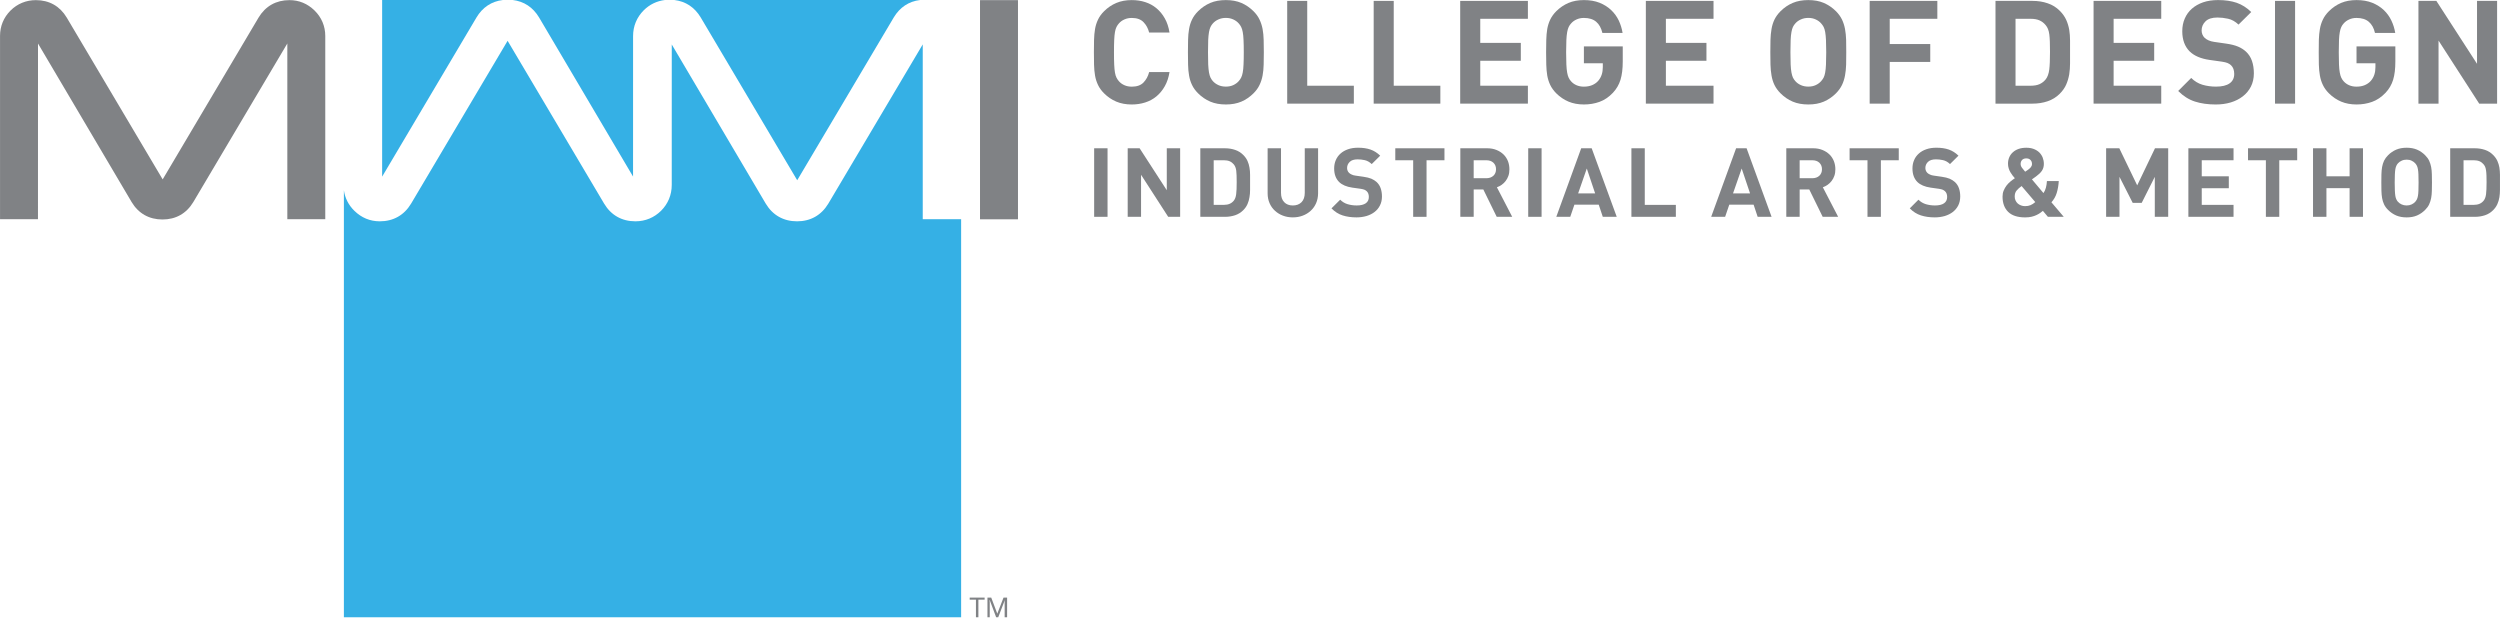
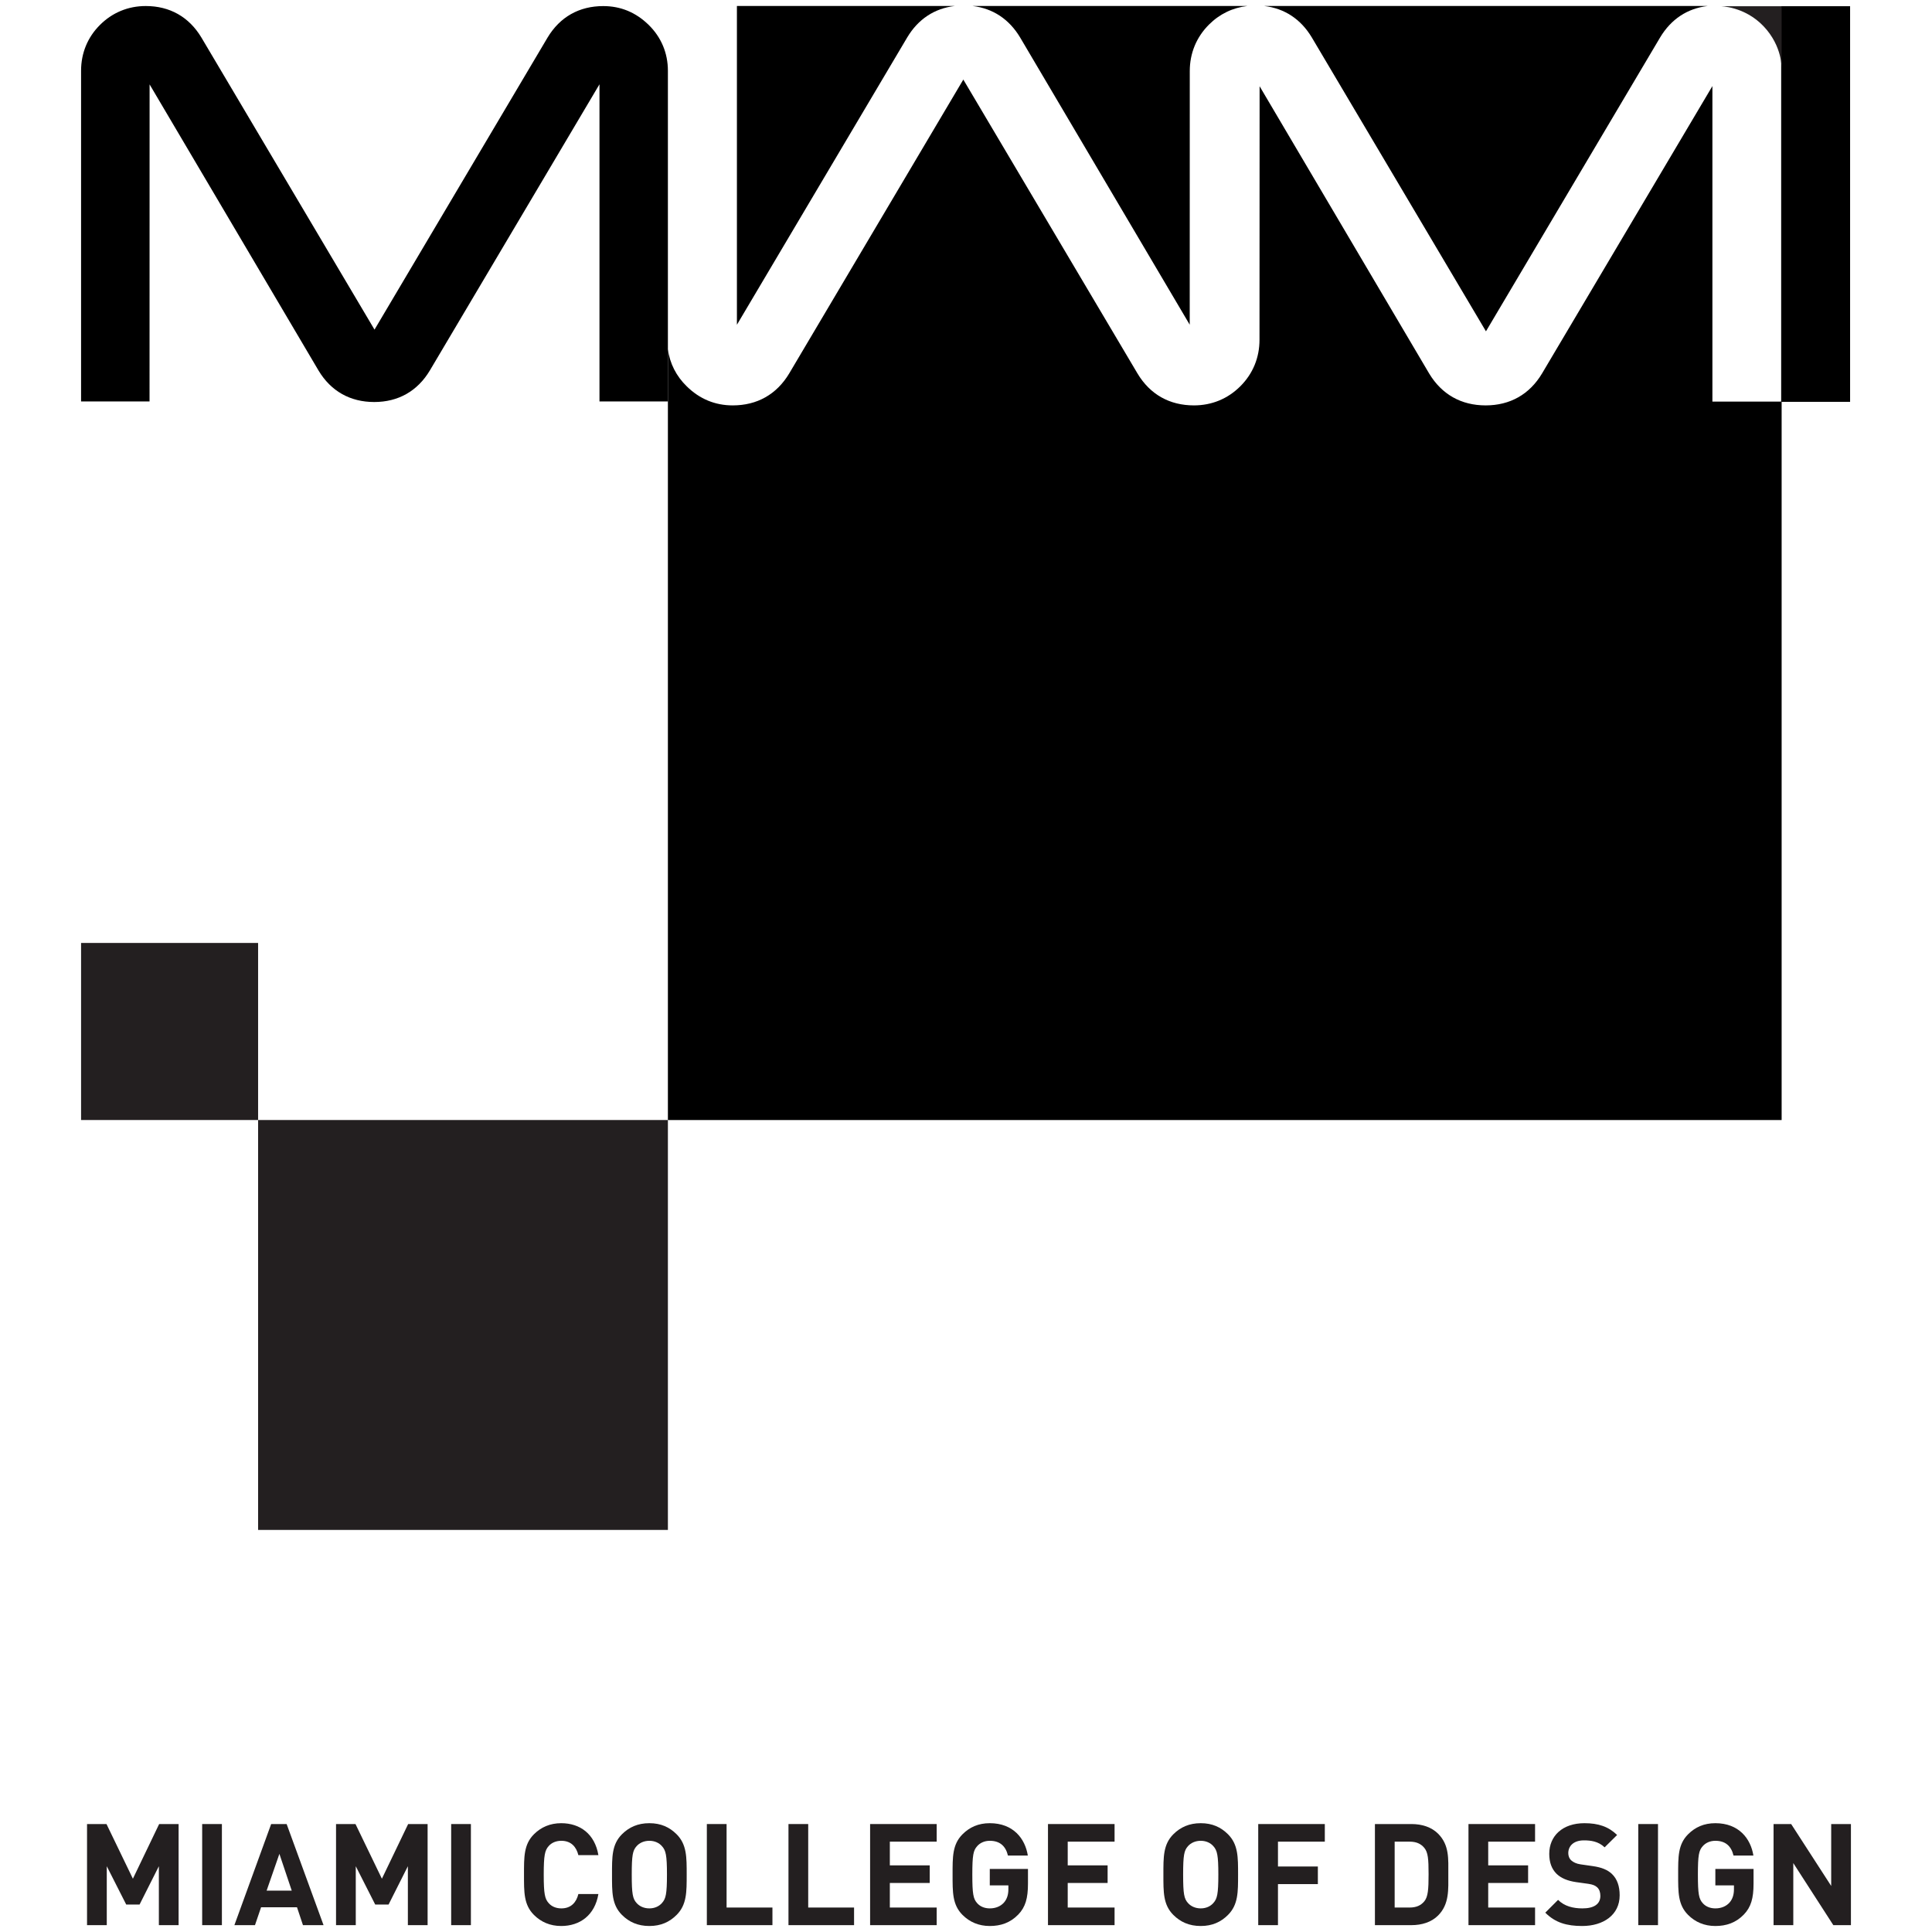
- <svg xmlns="http://www.w3.org/2000/svg" width="58.342mm" height="14.405mm" viewBox="0 0 206.725 51.043" id="svg6186" version="1.1">
-   <defs id="defs6188" />
-   <g transform="translate(-343.25,-247.593)" id="g295">
-     <path id="path297" d="m 439.568,254.719 c -0.188,0.336 -0.418,0.614 -0.691,0.842 -0.273,0.228 -0.588,0.396 -0.938,0.507 -0.352,0.112 -0.721,0.165 -1.109,0.165 -0.469,0 -0.893,-0.077 -1.27,-0.235 -0.379,-0.159 -0.719,-0.391 -1.02,-0.693 -0.217,-0.217 -0.381,-0.443 -0.496,-0.688 -0.115,-0.24 -0.199,-0.502 -0.246,-0.78 -0.047,-0.278 -0.074,-0.575 -0.082,-0.896 -0.008,-0.317 -0.012,-0.661 -0.012,-1.023 0,-0.366 0.004,-0.71 0.012,-1.027 0.008,-0.321 0.035,-0.618 0.082,-0.897 0.047,-0.276 0.131,-0.538 0.246,-0.778 0.115,-0.244 0.279,-0.473 0.496,-0.688 0.301,-0.303 0.641,-0.532 1.02,-0.692 0.377,-0.158 0.801,-0.236 1.27,-0.236 0.398,0 0.77,0.054 1.115,0.166 0.348,0.11 0.658,0.28 0.932,0.508 0.273,0.227 0.504,0.506 0.691,0.841 0.189,0.333 0.316,0.723 0.389,1.169 l -1.684,0 c -0.086,-0.343 -0.242,-0.629 -0.465,-0.859 -0.223,-0.231 -0.545,-0.348 -0.965,-0.348 -0.232,0 -0.438,0.041 -0.615,0.123 -0.18,0.077 -0.328,0.188 -0.447,0.32 -0.08,0.088 -0.148,0.185 -0.203,0.293 -0.057,0.105 -0.1,0.247 -0.131,0.424 -0.031,0.174 -0.053,0.398 -0.064,0.667 -0.014,0.271 -0.018,0.608 -0.018,1.017 0,0.402 0.004,0.743 0.018,1.013 0.012,0.269 0.033,0.492 0.064,0.668 0.031,0.176 0.074,0.314 0.131,0.423 0.055,0.109 0.123,0.204 0.203,0.294 0.119,0.134 0.268,0.242 0.447,0.32 0.178,0.081 0.383,0.12 0.615,0.12 0.42,0 0.742,-0.115 0.965,-0.346 0.223,-0.232 0.379,-0.518 0.465,-0.861 l 1.684,0 c -0.072,0.443 -0.199,0.834 -0.389,1.167 z" style="fill:#808285" />
-     <path id="path299" d="m 447.742,252.94 c -0.008,0.32 -0.037,0.617 -0.088,0.896 -0.053,0.278 -0.137,0.54 -0.252,0.78 -0.113,0.244 -0.279,0.471 -0.494,0.688 -0.303,0.303 -0.639,0.534 -1.01,0.693 -0.371,0.158 -0.799,0.235 -1.281,0.235 -0.486,0 -0.916,-0.077 -1.289,-0.235 -0.373,-0.159 -0.713,-0.391 -1.014,-0.693 -0.215,-0.217 -0.383,-0.443 -0.496,-0.688 -0.117,-0.24 -0.197,-0.502 -0.244,-0.78 -0.049,-0.278 -0.076,-0.575 -0.082,-0.896 -0.01,-0.317 -0.012,-0.661 -0.012,-1.023 0,-0.366 0.002,-0.71 0.012,-1.027 0.006,-0.321 0.033,-0.618 0.082,-0.897 0.047,-0.276 0.127,-0.538 0.244,-0.778 0.113,-0.244 0.281,-0.473 0.496,-0.688 0.301,-0.303 0.641,-0.532 1.014,-0.692 0.373,-0.158 0.803,-0.236 1.289,-0.236 0.482,0 0.91,0.078 1.281,0.236 0.371,0.16 0.707,0.39 1.01,0.692 0.215,0.216 0.381,0.444 0.494,0.688 0.115,0.24 0.199,0.502 0.252,0.778 0.051,0.279 0.08,0.576 0.088,0.897 0.008,0.317 0.014,0.661 0.014,1.027 0,0.362 -0.006,0.706 -0.014,1.023 z m -1.664,-2.035 c -0.01,-0.267 -0.033,-0.485 -0.066,-0.66 -0.031,-0.176 -0.076,-0.318 -0.131,-0.424 -0.053,-0.109 -0.123,-0.205 -0.201,-0.292 -0.119,-0.136 -0.27,-0.246 -0.447,-0.327 -0.182,-0.084 -0.385,-0.129 -0.615,-0.129 -0.23,0 -0.439,0.045 -0.621,0.129 -0.184,0.081 -0.332,0.191 -0.455,0.327 -0.076,0.087 -0.145,0.183 -0.195,0.292 -0.051,0.105 -0.094,0.248 -0.125,0.424 -0.031,0.175 -0.053,0.394 -0.066,0.66 -0.012,0.269 -0.016,0.604 -0.016,1.012 0,0.402 0.004,0.74 0.016,1.007 0.014,0.266 0.035,0.487 0.066,0.662 0.031,0.173 0.074,0.316 0.125,0.424 0.051,0.106 0.119,0.205 0.195,0.292 0.123,0.136 0.271,0.244 0.455,0.328 0.182,0.084 0.391,0.125 0.621,0.125 0.23,0 0.434,-0.041 0.615,-0.125 0.178,-0.084 0.328,-0.192 0.447,-0.328 0.078,-0.087 0.148,-0.186 0.201,-0.292 0.055,-0.107 0.1,-0.251 0.131,-0.424 0.033,-0.175 0.057,-0.396 0.066,-0.662 0.014,-0.267 0.02,-0.604 0.02,-1.007 0,-0.408 -0.006,-0.743 -0.02,-1.012 z" style="fill:#808285" />
-     <path id="path301" d="m 449.689,256.163 0,-8.496 1.656,0 0,7.015 3.855,0 0,1.481 -5.511,0 z" style="fill:#808285" />
-     <path id="path303" d="m 456.84,256.163 0,-8.496 1.658,0 0,7.015 3.855,0 0,1.481 -5.513,0 z" style="fill:#808285" />
-     <path id="path305" d="m 463.994,256.163 0,-8.496 5.598,0 0,1.48 -3.939,0 0,1.992 3.354,0 0,1.479 -3.354,0 0,2.063 3.939,0 0,1.481 -5.598,0 z" style="fill:#808285" />
-     <path id="path307" d="m 477.248,254.196 c -0.123,0.4 -0.332,0.758 -0.625,1.07 -0.342,0.358 -0.715,0.609 -1.115,0.752 -0.402,0.144 -0.83,0.214 -1.285,0.214 -0.467,0 -0.893,-0.077 -1.27,-0.235 -0.377,-0.159 -0.719,-0.391 -1.021,-0.693 -0.213,-0.217 -0.377,-0.443 -0.494,-0.688 -0.115,-0.24 -0.197,-0.502 -0.246,-0.78 -0.043,-0.278 -0.074,-0.575 -0.08,-0.896 -0.008,-0.317 -0.014,-0.661 -0.014,-1.023 0,-0.366 0.006,-0.71 0.014,-1.027 0.006,-0.321 0.037,-0.618 0.08,-0.897 0.049,-0.276 0.131,-0.538 0.246,-0.778 0.117,-0.244 0.281,-0.473 0.494,-0.688 0.303,-0.303 0.643,-0.532 1.018,-0.692 0.371,-0.158 0.799,-0.236 1.273,-0.236 0.496,0 0.928,0.076 1.303,0.225 0.373,0.153 0.691,0.352 0.953,0.604 0.264,0.25 0.473,0.541 0.629,0.865 0.152,0.326 0.258,0.67 0.314,1.025 l -1.67,0 c -0.096,-0.408 -0.266,-0.715 -0.512,-0.924 -0.248,-0.212 -0.586,-0.318 -1.018,-0.318 -0.229,0 -0.434,0.045 -0.615,0.129 -0.178,0.081 -0.326,0.191 -0.443,0.327 -0.084,0.087 -0.146,0.183 -0.199,0.292 -0.051,0.105 -0.094,0.248 -0.125,0.424 -0.031,0.175 -0.055,0.394 -0.066,0.66 -0.012,0.269 -0.02,0.604 -0.02,1.012 0,0.402 0.008,0.743 0.02,1.013 0.012,0.269 0.035,0.492 0.066,0.668 0.031,0.176 0.074,0.314 0.125,0.423 0.053,0.109 0.115,0.204 0.199,0.294 0.117,0.134 0.266,0.242 0.443,0.32 0.182,0.081 0.387,0.12 0.615,0.12 0.256,0 0.48,-0.041 0.684,-0.125 0.195,-0.084 0.365,-0.2 0.498,-0.352 0.137,-0.159 0.232,-0.334 0.293,-0.52 0.061,-0.188 0.09,-0.392 0.09,-0.614 l 0,-0.323 -1.564,0 0,-1.395 3.213,0 0,1.242 c 0,0.612 -0.063,1.121 -0.188,1.525 z" style="fill:#808285" />
-     <path id="path309" d="m 479.346,256.163 0,-8.496 5.596,0 0,1.48 -3.939,0 0,1.992 3.354,0 0,1.479 -3.354,0 0,2.063 3.939,0 0,1.481 -5.596,0 z" style="fill:#808285" />
-     <path id="path311" d="m 495.908,252.94 c -0.01,0.32 -0.041,0.617 -0.092,0.896 -0.051,0.279 -0.135,0.54 -0.248,0.78 -0.117,0.244 -0.283,0.471 -0.494,0.688 -0.303,0.303 -0.641,0.534 -1.012,0.693 -0.371,0.158 -0.795,0.235 -1.281,0.235 -0.486,0 -0.916,-0.077 -1.289,-0.235 -0.377,-0.159 -0.713,-0.391 -1.014,-0.693 -0.215,-0.217 -0.379,-0.443 -0.498,-0.688 -0.115,-0.24 -0.195,-0.502 -0.242,-0.78 -0.047,-0.278 -0.078,-0.575 -0.086,-0.896 -0.006,-0.317 -0.012,-0.661 -0.012,-1.023 0,-0.366 0.006,-0.71 0.012,-1.027 0.008,-0.321 0.039,-0.618 0.086,-0.897 0.047,-0.276 0.127,-0.538 0.242,-0.778 0.119,-0.244 0.283,-0.473 0.498,-0.688 0.301,-0.303 0.637,-0.532 1.014,-0.692 0.373,-0.158 0.803,-0.236 1.289,-0.236 0.486,0 0.91,0.078 1.281,0.236 0.371,0.16 0.709,0.39 1.012,0.692 0.211,0.216 0.377,0.444 0.494,0.688 0.113,0.24 0.197,0.502 0.248,0.778 0.051,0.279 0.082,0.576 0.092,0.897 0.008,0.317 0.01,0.661 0.01,1.027 0,0.362 -0.002,0.706 -0.01,1.023 z m -1.666,-2.035 c -0.014,-0.267 -0.033,-0.485 -0.066,-0.66 -0.029,-0.176 -0.076,-0.318 -0.129,-0.424 -0.059,-0.109 -0.125,-0.205 -0.205,-0.292 -0.119,-0.136 -0.268,-0.246 -0.447,-0.327 -0.18,-0.084 -0.383,-0.129 -0.613,-0.129 -0.232,0 -0.438,0.045 -0.621,0.129 -0.186,0.081 -0.334,0.191 -0.453,0.327 -0.082,0.087 -0.145,0.183 -0.199,0.292 -0.049,0.105 -0.092,0.248 -0.123,0.424 -0.033,0.175 -0.055,0.394 -0.066,0.66 -0.012,0.269 -0.018,0.604 -0.018,1.012 0,0.402 0.006,0.74 0.018,1.007 0.012,0.266 0.033,0.487 0.066,0.662 0.031,0.173 0.074,0.316 0.123,0.424 0.055,0.106 0.117,0.205 0.199,0.292 0.119,0.136 0.268,0.244 0.453,0.328 0.184,0.084 0.389,0.125 0.621,0.125 0.23,0 0.434,-0.041 0.613,-0.125 0.179,-0.084 0.328,-0.192 0.447,-0.328 0.08,-0.087 0.146,-0.186 0.205,-0.292 0.053,-0.107 0.1,-0.251 0.129,-0.424 0.033,-0.175 0.053,-0.396 0.066,-0.662 0.012,-0.267 0.02,-0.604 0.02,-1.007 0,-0.408 -0.008,-0.743 -0.02,-1.012 z" style="fill:#808285" />
-     <path id="path313" d="m 499.512,249.147 0,2.088 3.352,0 0,1.479 -3.352,0 0,3.449 -1.658,0 0,-8.496 5.596,0 0,1.48 -3.938,0 z" style="fill:#808285" />
-     <path id="path315" d="m 514.424,252.835 c 0,0.31 -0.021,0.609 -0.068,0.905 -0.051,0.295 -0.133,0.576 -0.252,0.849 -0.119,0.271 -0.297,0.525 -0.537,0.762 -0.279,0.279 -0.611,0.484 -0.996,0.615 -0.387,0.131 -0.801,0.197 -1.246,0.197 l -3.066,0 0,-8.496 3.066,0 c 0.445,0 0.859,0.063 1.246,0.197 0.385,0.129 0.717,0.334 0.996,0.614 0.24,0.238 0.418,0.49 0.537,0.752 0.119,0.264 0.201,0.537 0.252,0.824 0.047,0.285 0.068,0.584 0.068,0.895 0,0.302 0,0.612 0,0.93 0,0.319 0,0.638 0,0.956 z m -1.67,-1.787 c -0.008,-0.232 -0.023,-0.438 -0.045,-0.613 -0.023,-0.173 -0.061,-0.32 -0.109,-0.442 -0.047,-0.118 -0.111,-0.225 -0.191,-0.32 -0.143,-0.175 -0.311,-0.306 -0.512,-0.395 -0.197,-0.088 -0.441,-0.13 -0.729,-0.13 l -1.252,0 0,5.534 1.252,0 c 0.287,0 0.531,-0.042 0.729,-0.129 0.201,-0.09 0.369,-0.219 0.512,-0.395 0.152,-0.19 0.25,-0.459 0.295,-0.801 0.043,-0.342 0.062,-0.835 0.062,-1.479 0,-0.316 -0.004,-0.594 -0.012,-0.83 z" style="fill:#808285" />
-     <path id="path317" d="m 516.369,256.163 0,-8.496 5.596,0 0,1.48 -3.938,0 0,1.992 3.355,0 0,1.479 -3.355,0 0,2.063 3.938,0 0,1.481 -5.596,0 z" style="fill:#808285" />
-     <path id="path319" d="m 529.379,254.755 c -0.164,0.318 -0.387,0.588 -0.67,0.806 -0.281,0.218 -0.617,0.387 -0.996,0.502 -0.383,0.115 -0.795,0.17 -1.242,0.17 -0.643,0 -1.219,-0.08 -1.721,-0.242 -0.508,-0.165 -0.967,-0.456 -1.383,-0.876 l 1.076,-1.076 c 0.271,0.271 0.582,0.457 0.93,0.562 0.352,0.104 0.725,0.155 1.123,0.155 0.494,0 0.867,-0.09 1.121,-0.269 0.254,-0.178 0.383,-0.439 0.383,-0.779 0,-0.312 -0.088,-0.553 -0.264,-0.719 -0.088,-0.079 -0.184,-0.142 -0.291,-0.186 -0.109,-0.043 -0.262,-0.081 -0.461,-0.111 l -1.025,-0.144 c -0.725,-0.104 -1.273,-0.34 -1.646,-0.705 -0.404,-0.406 -0.609,-0.961 -0.609,-1.669 0,-0.383 0.068,-0.733 0.205,-1.044 0.133,-0.314 0.328,-0.586 0.584,-0.813 0.254,-0.226 0.564,-0.401 0.93,-0.531 0.365,-0.125 0.779,-0.188 1.24,-0.188 0.59,0 1.102,0.076 1.541,0.225 0.436,0.153 0.84,0.408 1.203,0.764 l -1.051,1.039 c -0.27,-0.255 -0.557,-0.416 -0.865,-0.484 -0.303,-0.066 -0.598,-0.1 -0.875,-0.1 -0.445,0 -0.775,0.104 -0.99,0.316 -0.215,0.21 -0.322,0.462 -0.322,0.758 0,0.11 0.02,0.218 0.061,0.32 0.037,0.104 0.102,0.198 0.189,0.287 0.088,0.08 0.197,0.15 0.328,0.209 0.131,0.06 0.285,0.099 0.461,0.125 l 1,0.144 c 0.391,0.057 0.711,0.136 0.969,0.244 0.254,0.107 0.473,0.245 0.656,0.414 0.229,0.212 0.396,0.47 0.5,0.774 0.104,0.302 0.156,0.646 0.156,1.025 -10e-4,0.414 -0.085,0.78 -0.245,1.097 z" style="fill:#808285" />
-     <path id="path321" d="m 531.373,256.163 0,-8.496 1.66,0 0,8.496 -1.66,0 z" style="fill:#808285" />
-     <path id="path323" d="m 541.139,254.196 c -0.123,0.4 -0.332,0.758 -0.625,1.07 -0.344,0.358 -0.713,0.609 -1.117,0.752 -0.402,0.144 -0.828,0.214 -1.283,0.214 -0.469,0 -0.893,-0.077 -1.27,-0.235 -0.379,-0.159 -0.719,-0.391 -1.02,-0.693 -0.215,-0.217 -0.379,-0.443 -0.494,-0.688 -0.117,-0.24 -0.199,-0.502 -0.246,-0.78 -0.049,-0.278 -0.076,-0.575 -0.086,-0.896 -0.006,-0.317 -0.01,-0.661 -0.01,-1.023 0,-0.366 0.004,-0.71 0.01,-1.027 0.01,-0.321 0.037,-0.618 0.086,-0.897 0.047,-0.276 0.129,-0.538 0.246,-0.778 0.115,-0.244 0.279,-0.473 0.494,-0.688 0.301,-0.303 0.639,-0.532 1.012,-0.692 0.375,-0.158 0.801,-0.236 1.277,-0.236 0.496,0 0.93,0.076 1.303,0.225 0.373,0.153 0.691,0.352 0.955,0.604 0.262,0.25 0.471,0.541 0.625,0.865 0.156,0.326 0.262,0.67 0.318,1.025 l -1.674,0 c -0.092,-0.408 -0.266,-0.715 -0.512,-0.924 -0.246,-0.212 -0.584,-0.318 -1.016,-0.318 -0.229,0 -0.434,0.045 -0.613,0.129 -0.18,0.081 -0.328,0.191 -0.447,0.327 -0.08,0.087 -0.146,0.183 -0.197,0.292 -0.051,0.105 -0.094,0.248 -0.125,0.424 -0.033,0.175 -0.055,0.394 -0.066,0.66 -0.01,0.269 -0.018,0.604 -0.018,1.012 0,0.402 0.008,0.743 0.018,1.013 0.012,0.269 0.033,0.492 0.066,0.668 0.031,0.176 0.074,0.314 0.125,0.423 0.051,0.109 0.117,0.204 0.197,0.294 0.119,0.134 0.268,0.242 0.447,0.32 0.18,0.081 0.385,0.12 0.613,0.12 0.258,0 0.482,-0.041 0.684,-0.125 0.195,-0.084 0.365,-0.2 0.498,-0.352 0.137,-0.159 0.234,-0.334 0.293,-0.52 0.061,-0.188 0.09,-0.392 0.09,-0.614 l 0,-0.323 -1.564,0 0,-1.395 3.211,0 0,1.242 c 0,0.612 -0.06,1.121 -0.185,1.525 z" style="fill:#808285" />
-     <path id="path325" d="m 548.258,256.163 -3.363,-5.214 0,5.214 -1.662,0 0,-8.496 1.482,0 3.363,5.203 0,-5.203 1.66,0 0,8.496 -1.48,0 z" style="fill:#808285" />
+ <svg xmlns="http://www.w3.org/2000/svg" viewBox="0 0 525 525" height="525" width="525" xml:space="preserve" id="svg2" version="1.1">
+   <defs id="defs6">
+     <clipPath id="clipPath34" clipPathUnits="userSpaceOnUse">
+       <path id="path32" d="M 0,612 H 792 V 0 H 0 Z" />
+     </clipPath>
+   </defs>
+   <g transform="matrix(1.333333,0,0,-1.333333,-264.4195,721.5729)" id="g10">
+     <g transform="translate(230.6929,148.8264)" id="g12">
+       <path id="path14" style="fill:#231f20;fill-opacity:1;fill-rule:nonzero;stroke:none" d="M 0,0 V 12.01 L -3.935,4.197 h -2.719 l -3.964,7.813 V 0 h -4.022 v 20.606 h 3.964 L -5.294,9.463 0.058,20.606 H 4.022 V 0 Z" />
+     </g>
+     <path id="path16" style="fill:#231f20;fill-opacity:1;fill-rule:nonzero;stroke:none" d="m 239.518,169.432 h 4.021 v -20.606 h -4.021 z" />
+     <g transform="translate(255.2567,163.3549)" id="g18">
+       <path id="path20" style="fill:#231f20;fill-opacity:1;fill-rule:nonzero;stroke:none" d="m 0,0 -2.604,-7.496 h 5.121 z m 4.803,-14.528 -1.215,3.646 h -7.32 l -1.244,-3.646 h -4.196 l 7.494,20.605 h 3.154 l 7.522,-20.605 z" />
+     </g>
+     <g transform="translate(281.4408,148.8264)" id="g22">
+       <path id="path24" style="fill:#231f20;fill-opacity:1;fill-rule:nonzero;stroke:none" d="M 0,0 V 12.01 L -3.935,4.197 h -2.719 l -3.964,7.813 V 0 h -4.022 v 20.606 h 3.964 L -5.294,9.463 0.058,20.606 H 4.022 V 0 Z" />
+     </g>
+     <path id="path26" style="fill:#231f20;fill-opacity:1;fill-rule:nonzero;stroke:none" d="m 290.265,169.432 h 4.021 v -20.606 h -4.021 z" />
+     <g id="g28">
+       <g clip-path="url(#clipPath34)" id="g30">
+         <g transform="translate(312.6883,148.6525)" id="g36">
+           <path id="path38" style="fill:#231f20;fill-opacity:1;fill-rule:nonzero;stroke:none" d="m 0,0 c -2.257,0 -4.108,0.811 -5.555,2.258 -2.083,2.083 -2.025,4.659 -2.025,8.218 0,3.56 -0.058,6.136 2.025,8.22 1.447,1.447 3.298,2.257 5.555,2.257 3.848,0 6.858,-2.199 7.581,-6.512 h -4.08 c -0.405,1.65 -1.447,2.923 -3.472,2.923 -1.099,0 -1.996,-0.405 -2.575,-1.07 -0.781,-0.869 -1.012,-1.853 -1.012,-5.818 0,-3.964 0.231,-4.948 1.012,-5.816 0.579,-0.666 1.476,-1.071 2.575,-1.071 2.025,0 3.067,1.273 3.472,2.923 h 4.08 C 6.858,2.2 3.819,0 0,0" />
+         </g>
+         <g transform="translate(333.2307,164.9179)" id="g40">
+           <path id="path42" style="fill:#231f20;fill-opacity:1;fill-rule:nonzero;stroke:none" d="m 0,0 c -0.579,0.665 -1.476,1.099 -2.575,1.099 -1.1,0 -2.026,-0.434 -2.604,-1.099 -0.782,-0.868 -0.984,-1.824 -0.984,-5.789 0,-3.964 0.202,-4.92 0.984,-5.787 0.578,-0.666 1.504,-1.1 2.604,-1.1 1.099,0 1.996,0.434 2.575,1.1 0.781,0.867 1.013,1.823 1.013,5.787 C 1.013,-1.824 0.781,-0.868 0,0 m 2.98,-14.008 c -1.447,-1.447 -3.211,-2.257 -5.555,-2.257 -2.344,0 -4.138,0.81 -5.584,2.257 -2.084,2.084 -2.026,4.66 -2.026,8.219 0,3.56 -0.058,6.136 2.026,8.22 1.446,1.446 3.24,2.257 5.584,2.257 2.344,0 4.108,-0.811 5.555,-2.257 2.083,-2.084 2.054,-4.66 2.054,-8.22 0,-3.559 0.029,-6.135 -2.054,-8.219" />
+         </g>
+         <g transform="translate(342.3732,148.8264)" id="g44">
+           <path id="path46" style="fill:#231f20;fill-opacity:1;fill-rule:nonzero;stroke:none" d="M 0,0 V 20.606 H 4.022 V 3.589 h 9.345 V 0 Z" />
+         </g>
+         <g transform="translate(359.0095,148.8264)" id="g48">
+           <path id="path50" style="fill:#231f20;fill-opacity:1;fill-rule:nonzero;stroke:none" d="M 0,0 V 20.606 H 4.022 V 3.589 h 9.345 V 0 Z" />
+         </g>
+         <g transform="translate(375.6458,148.8264)" id="g52">
+           <path id="path54" style="fill:#231f20;fill-opacity:1;fill-rule:nonzero;stroke:none" d="M 0,0 V 20.606 H 13.57 V 17.018 H 4.022 v -4.834 h 8.13 V 8.596 H 4.022 V 3.589 H 13.57 V 0 Z" />
+         </g>
+         <g transform="translate(405.8517,150.9971)" id="g56">
+           <path id="path58" style="fill:#231f20;fill-opacity:1;fill-rule:nonzero;stroke:none" d="m 0,0 c -1.649,-1.708 -3.617,-2.345 -5.815,-2.345 -2.257,0 -4.109,0.811 -5.556,2.258 -2.083,2.084 -2.025,4.66 -2.025,8.219 0,3.56 -0.058,6.136 2.025,8.219 1.447,1.447 3.241,2.258 5.556,2.258 4.774,0 7.204,-3.126 7.754,-6.599 h -4.051 c -0.463,1.939 -1.649,3.01 -3.703,3.01 -1.1,0 -1.997,-0.434 -2.575,-1.099 -0.782,-0.869 -0.984,-1.824 -0.984,-5.789 0,-3.965 0.202,-4.948 0.984,-5.817 0.578,-0.666 1.475,-1.07 2.575,-1.07 1.215,0 2.198,0.433 2.864,1.157 0.666,0.752 0.926,1.679 0.926,2.749 v 0.782 h -3.79 V 9.29 H 1.968 V 6.28 C 1.968,3.299 1.447,1.504 0,0" />
+         </g>
+         <g transform="translate(411.8991,148.8264)" id="g60">
+           <path id="path62" style="fill:#231f20;fill-opacity:1;fill-rule:nonzero;stroke:none" d="M 0,0 V 20.606 H 13.57 V 17.018 H 4.021 v -4.834 h 8.131 V 8.596 H 4.021 V 3.589 H 13.57 V 0 Z" />
+         </g>
+         <g transform="translate(445.6053,164.9179)" id="g64">
+           <path id="path66" style="fill:#231f20;fill-opacity:1;fill-rule:nonzero;stroke:none" d="M 0,0 C -0.578,0.665 -1.476,1.099 -2.575,1.099 -3.674,1.099 -4.6,0.665 -5.179,0 c -0.782,-0.868 -0.984,-1.824 -0.984,-5.789 0,-3.964 0.202,-4.92 0.984,-5.787 0.579,-0.666 1.505,-1.1 2.604,-1.1 1.099,0 1.997,0.434 2.575,1.1 0.781,0.867 1.013,1.823 1.013,5.787 C 1.013,-1.824 0.781,-0.868 0,0 m 2.98,-14.008 c -1.447,-1.447 -3.211,-2.257 -5.555,-2.257 -2.343,0 -4.138,0.81 -5.584,2.257 -2.083,2.084 -2.026,4.66 -2.026,8.219 0,3.56 -0.057,6.136 2.026,8.22 1.446,1.446 3.241,2.257 5.584,2.257 2.344,0 4.108,-0.811 5.555,-2.257 2.083,-2.084 2.055,-4.66 2.055,-8.22 0,-3.559 0.028,-6.135 -2.055,-8.219" />
+         </g>
+         <g transform="translate(458.7696,165.844)" id="g68">
+           <path id="path70" style="fill:#231f20;fill-opacity:1;fill-rule:nonzero;stroke:none" d="M 0,0 V -5.065 H 8.131 V -8.653 H 0 v -8.365 H -4.022 V 3.588 H 9.548 V 0 Z" />
+         </g>
+         <g transform="translate(488.5995,164.5701)" id="g72">
+           <path id="path74" style="fill:#231f20;fill-opacity:1;fill-rule:nonzero;stroke:none" d="m 0,0 c -0.694,0.839 -1.62,1.274 -3.009,1.274 h -3.038 v -13.429 h 3.038 c 1.389,0 2.315,0.434 3.009,1.273 0.752,0.926 0.867,2.403 0.867,5.528 C 0.867,-2.228 0.752,-0.926 0,0 m 2.806,-13.776 c -1.36,-1.36 -3.298,-1.968 -5.439,-1.968 h -7.436 V 4.862 h 7.436 c 2.141,0 4.079,-0.608 5.439,-1.968 2.315,-2.316 2.083,-5.152 2.083,-8.248 0,-3.096 0.232,-6.107 -2.083,-8.422" />
+         </g>
+         <g transform="translate(497.5974,148.8264)" id="g76">
+           <path id="path78" style="fill:#231f20;fill-opacity:1;fill-rule:nonzero;stroke:none" d="M 0,0 V 20.606 H 13.57 V 17.018 H 4.021 v -4.834 h 8.131 V 8.596 H 4.021 V 3.589 H 13.57 V 0 Z" />
+         </g>
+         <g transform="translate(520.7724,148.6525)" id="g80">
+           <path id="path82" style="fill:#231f20;fill-opacity:1;fill-rule:nonzero;stroke:none" d="m 0,0 c -3.124,0 -5.498,0.666 -7.522,2.721 l 2.604,2.604 c 1.301,-1.302 3.066,-1.736 4.976,-1.736 2.373,0 3.645,0.897 3.645,2.547 0,0.723 -0.202,1.331 -0.636,1.736 C 2.662,8.248 2.199,8.451 1.244,8.596 l -2.488,0.347 c -1.765,0.26 -3.067,0.81 -3.993,1.707 -0.983,0.985 -1.476,2.315 -1.476,4.052 0,3.675 2.72,6.251 7.176,6.251 2.835,0 4.89,-0.694 6.655,-2.402 L 4.572,16.033 c -1.302,1.244 -2.865,1.418 -4.224,1.418 -2.142,0 -3.183,-1.186 -3.183,-2.604 0,-0.521 0.174,-1.071 0.607,-1.476 0.406,-0.376 1.071,-0.695 1.91,-0.81 l 2.43,-0.348 C 3.993,11.952 5.179,11.432 6.047,10.622 7.146,9.579 7.638,8.075 7.638,6.251 7.638,2.258 4.311,0 0,0" />
+         </g>
+         <path id="path84" style="fill:#231f20;fill-opacity:1;fill-rule:nonzero;stroke:none" d="m 532.201,169.432 h 4.021 v -20.606 h -4.021 z" />
+         <g transform="translate(553.7266,150.9971)" id="g86">
+           <path id="path88" style="fill:#231f20;fill-opacity:1;fill-rule:nonzero;stroke:none" d="m 0,0 c -1.649,-1.708 -3.617,-2.345 -5.815,-2.345 -2.257,0 -4.109,0.811 -5.555,2.258 -2.083,2.084 -2.026,4.66 -2.026,8.219 0,3.56 -0.057,6.136 2.026,8.219 1.446,1.447 3.24,2.258 5.555,2.258 4.774,0 7.204,-3.126 7.754,-6.599 h -4.051 c -0.462,1.939 -1.649,3.01 -3.703,3.01 -1.1,0 -1.997,-0.434 -2.575,-1.099 -0.782,-0.869 -0.984,-1.824 -0.984,-5.789 0,-3.965 0.202,-4.948 0.984,-5.817 0.578,-0.666 1.475,-1.07 2.575,-1.07 1.215,0 2.198,0.433 2.864,1.157 0.666,0.752 0.926,1.679 0.926,2.749 v 0.782 h -3.79 V 9.29 H 1.968 V 6.28 C 1.968,3.299 1.446,1.504 0,0" />
+         </g>
+         <g transform="translate(571.9548,148.8264)" id="g90">
+           <path id="path92" style="fill:#231f20;fill-opacity:1;fill-rule:nonzero;stroke:none" d="M 0,0 -8.159,12.647 V 0 h -4.022 v 20.606 h 3.587 L -0.434,7.987 V 20.606 H 3.587 V 0 Z" />
+         </g>
+         <g transform="translate(321.2615,539.9396)" id="g94">
+           <path id="path96" style="fill:#000000;fill-opacity:1;fill-rule:nonzero;stroke:none" d="M 0,0 C -4.904,0 -8.824,-2.209 -11.353,-6.419 L -46.62,-65.938 -81.908,-6.397 c -2.518,4.188 -6.438,6.408 -11.329,6.408 -3.599,0 -6.823,-1.338 -9.342,-3.857 -2.518,-2.509 -3.845,-5.745 -3.845,-9.334 v -67.397 h 13.954 l 0.011,64.618 34.436,-58.325 c 2.51,-4.188 6.438,-6.408 11.342,-6.408 4.902,0 8.821,2.22 11.34,6.43 l 34.571,58.324 v -64.639 h 13.944 v 67.397 c 0,3.6 -1.356,6.844 -3.939,9.365 C 6.635,-1.274 3.535,0 0,0" />
+         </g>
+         <g transform="translate(547.3095,459.337)" id="g98">
+           <path id="path100" style="fill:#000000;fill-opacity:1;fill-rule:nonzero;stroke:none" d="M 0,0 V 64.297 L -34.717,5.734 c -2.551,-4.274 -6.531,-6.512 -11.497,-6.512 -4.976,0 -8.946,2.238 -11.507,6.49 l -34.561,58.556 -0.021,-51.68 c 0,-3.64 -1.348,-6.918 -3.909,-9.469 -2.548,-2.548 -5.814,-3.897 -9.453,-3.897 -4.976,0 -8.946,2.238 -11.496,6.49 l -35.506,59.913 -35.484,-59.891 c -2.561,-4.274 -6.542,-6.512 -11.507,-6.512 -3.588,0 -6.738,1.296 -9.36,3.868 -2.158,2.094 -3.464,4.685 -3.856,7.568 v -157.08 H 14.11 V 0 Z" />
+         </g>
+         <path id="path102" style="fill:#000000;fill-opacity:1;fill-rule:nonzero;stroke:none" d="m 561.326,539.914 h 14.047 v -80.63 h -14.047 z" />
+         <g transform="translate(392.8805,539.9569)" id="g104">
+           <path id="path106" style="fill:#000000;fill-opacity:1;fill-rule:nonzero;stroke:none" d="M 0,0 H -44.38 V -64.964 L -9.673,-6.408 C -7.444,-2.676 -4.116,-0.488 0,0" />
+         </g>
+         <g transform="translate(465.6538,533.5702)" id="g108">
+           <path id="path110" style="fill:#000000;fill-opacity:1;fill-rule:nonzero;stroke:none" d="m 0,0 35.506,-59.915 35.495,59.894 c 2.239,3.732 5.557,5.919 9.681,6.408 H -9.673 C -5.547,5.898 -2.229,3.711 0,0" />
+         </g>
+         <g transform="translate(406.2107,533.5596)" id="g112">
+           <path id="path114" style="fill:#000000;fill-opacity:1;fill-rule:nonzero;stroke:none" d="m 0,0 34.574,-58.556 0.011,51.691 c 0,3.629 1.345,6.905 3.906,9.466 2.158,2.159 4.833,3.454 7.818,3.796 H -9.671 C -5.544,5.909 -2.237,3.722 0,0" />
+         </g>
+         <path id="path116" style="fill:#231f20;fill-opacity:1;fill-rule:nonzero;stroke:none" d="m 250.916,312.915 h -36.078 v 36.087 h 36.078 z" />
+         <path id="path118" style="fill:#231f20;fill-opacity:1;fill-rule:nonzero;stroke:none" d="m 334.435,229.374 h -83.519 v 83.541 h 83.519 z" />
+         <g transform="translate(561.4182,539.9144)" id="g120">
+           <path id="path122" style="fill:#231f20;fill-opacity:1;fill-rule:nonzero;stroke:none" d="m 0,0 v -12.724 c 0,0 0.2,4.566 -3.687,8.645 C -7.574,0 -12.492,0 -12.492,0 Z" />
+         </g>
+       </g>
+     </g>
  </g>
-   <g transform="translate(-343.25,-247.593)" id="g327">
-     <path id="path329" d="m 433.725,265.522 0,-5.668 1.107,0 0,5.668 -1.107,0 z" style="fill:#808285" />
-     <path id="path331" d="m 439.848,265.522 -2.244,-3.477 0,3.477 -1.105,0 0,-5.668 0.986,0 2.246,3.47 0,-3.47 1.105,0 0,5.668 -0.988,0 z" style="fill:#808285" />
-     <path id="path333" d="m 446.619,263.303 c 0,0.208 -0.014,0.409 -0.051,0.604 -0.029,0.197 -0.086,0.387 -0.164,0.564 -0.08,0.183 -0.197,0.353 -0.357,0.51 -0.188,0.186 -0.408,0.323 -0.666,0.411 -0.258,0.085 -0.533,0.131 -0.83,0.131 l -2.047,0 0,-5.668 2.047,0 c 0.297,0 0.572,0.045 0.83,0.133 0.258,0.087 0.479,0.224 0.666,0.411 0.16,0.158 0.277,0.324 0.357,0.5 0.078,0.174 0.135,0.359 0.164,0.548 0.037,0.191 0.051,0.391 0.051,0.6 0,0.199 0,0.407 0,0.619 0,0.21 0,0.424 0,0.637 z m -1.115,-1.193 c -0.004,-0.156 -0.016,-0.292 -0.029,-0.408 -0.018,-0.116 -0.041,-0.216 -0.074,-0.295 -0.031,-0.078 -0.074,-0.149 -0.125,-0.215 -0.098,-0.116 -0.209,-0.205 -0.344,-0.263 -0.129,-0.057 -0.295,-0.085 -0.484,-0.085 l -0.838,0 0,3.69 0.838,0 c 0.189,0 0.355,-0.03 0.484,-0.089 0.135,-0.055 0.246,-0.144 0.344,-0.262 0.1,-0.128 0.164,-0.303 0.193,-0.532 0.031,-0.228 0.043,-0.558 0.043,-0.987 0,-0.211 -0.002,-0.396 -0.008,-0.554 z" style="fill:#808285" />
-     <path id="path335" d="m 452.076,264.401 c -0.109,0.245 -0.258,0.452 -0.445,0.623 -0.191,0.174 -0.408,0.308 -0.662,0.402 -0.252,0.096 -0.523,0.143 -0.816,0.143 -0.291,0 -0.562,-0.047 -0.814,-0.143 -0.254,-0.095 -0.471,-0.229 -0.66,-0.402 -0.189,-0.171 -0.338,-0.378 -0.445,-0.623 -0.109,-0.246 -0.164,-0.52 -0.164,-0.821 l 0,-3.726 1.107,0 0,3.686 c 0,0.327 0.086,0.587 0.264,0.77 0.172,0.182 0.414,0.274 0.713,0.274 0.303,0 0.543,-0.093 0.723,-0.274 0.176,-0.183 0.264,-0.442 0.264,-0.77 l 0,-3.686 1.102,0 0,3.726 c -0.003,0.302 -0.059,0.575 -0.167,0.821 z" style="fill:#808285" />
-     <path id="path337" d="m 457.357,264.584 c -0.105,0.214 -0.256,0.391 -0.445,0.538 -0.186,0.145 -0.408,0.255 -0.664,0.333 -0.254,0.073 -0.531,0.114 -0.828,0.114 -0.428,0 -0.814,-0.055 -1.15,-0.164 -0.338,-0.107 -0.643,-0.3 -0.92,-0.582 l 0.719,-0.716 c 0.182,0.181 0.387,0.303 0.621,0.372 0.232,0.068 0.48,0.104 0.748,0.104 0.326,0 0.576,-0.062 0.746,-0.18 0.172,-0.119 0.256,-0.296 0.256,-0.522 0,-0.207 -0.059,-0.365 -0.176,-0.476 -0.057,-0.053 -0.125,-0.095 -0.193,-0.125 -0.074,-0.028 -0.176,-0.054 -0.307,-0.075 l -0.688,-0.096 c -0.482,-0.069 -0.846,-0.225 -1.096,-0.468 -0.271,-0.271 -0.408,-0.644 -0.408,-1.114 0,-0.256 0.045,-0.488 0.137,-0.696 0.092,-0.213 0.221,-0.391 0.391,-0.542 0.17,-0.153 0.377,-0.269 0.619,-0.354 0.246,-0.085 0.521,-0.127 0.828,-0.127 0.393,0 0.736,0.049 1.027,0.151 0.293,0.101 0.559,0.27 0.805,0.507 l -0.701,0.694 c -0.182,-0.172 -0.373,-0.278 -0.576,-0.324 -0.207,-0.046 -0.4,-0.066 -0.586,-0.066 -0.297,0 -0.518,0.07 -0.658,0.21 -0.145,0.141 -0.217,0.309 -0.217,0.505 0,0.074 0.012,0.147 0.039,0.216 0.027,0.069 0.068,0.134 0.129,0.191 0.059,0.053 0.131,0.101 0.219,0.138 0.086,0.042 0.189,0.071 0.305,0.085 l 0.67,0.096 c 0.26,0.037 0.475,0.091 0.645,0.16 0.168,0.074 0.316,0.167 0.438,0.277 0.152,0.143 0.264,0.316 0.334,0.518 0.068,0.201 0.105,0.429 0.105,0.683 -0.002,0.279 -0.058,0.522 -0.168,0.735 z" style="fill:#808285" />
-     <path id="path339" d="m 461.211,260.845 0,4.678 -1.105,0 0,-4.678 -1.479,0 0,-0.99 4.066,0 0,0.99 -1.482,0 z" style="fill:#808285" />
-     <path id="path341" d="m 467.014,265.522 -1.107,-2.261 -0.797,0 0,2.261 -1.105,0 0,-5.668 2.221,0 c 0.289,0 0.545,0.048 0.773,0.142 0.229,0.092 0.42,0.217 0.582,0.374 0.158,0.155 0.277,0.34 0.361,0.547 0.082,0.212 0.121,0.438 0.121,0.674 0,0.201 -0.025,0.381 -0.082,0.541 -0.057,0.16 -0.133,0.303 -0.227,0.425 -0.094,0.127 -0.207,0.23 -0.33,0.319 -0.127,0.088 -0.256,0.154 -0.395,0.203 l 1.266,2.443 -1.281,0 z m -0.274,-4.474 c -0.148,-0.138 -0.344,-0.203 -0.586,-0.203 l -1.045,0 0,1.486 1.045,0 c 0.242,0 0.438,-0.07 0.586,-0.205 0.145,-0.138 0.217,-0.316 0.217,-0.539 0,-0.222 -0.072,-0.399 -0.217,-0.539 z" style="fill:#808285" />
-     <path id="path343" d="m 469.619,265.522 0,-5.668 1.105,0 0,5.668 -1.105,0 z" style="fill:#808285" />
-     <path id="path345" d="m 475.785,265.522 -0.334,-1.002 -2.014,0 -0.342,1.002 -1.154,0 2.059,-5.668 0.867,0 2.072,5.668 -1.154,0 z m -1.322,-3.994 -0.717,2.06 1.408,0 -0.691,-2.06 z" style="fill:#808285" />
-     <path id="path347" d="m 478.152,265.522 0,-5.668 1.105,0 0,4.681 2.57,0 0,0.987 -3.675,0 z" style="fill:#808285" />
-     <path id="path349" d="m 488.592,265.522 -0.334,-1.002 -2.014,0 -0.342,1.002 -1.154,0 2.062,-5.668 0.867,0 2.066,5.668 -1.151,0 z m -1.321,-3.994 -0.717,2.06 1.41,0 -0.693,-2.06 z" style="fill:#808285" />
-     <path id="path351" d="m 493.969,265.522 -1.109,-2.261 -0.795,0 0,2.261 -1.105,0 0,-5.668 2.221,0 c 0.285,0 0.545,0.048 0.771,0.142 0.227,0.092 0.42,0.217 0.582,0.374 0.158,0.155 0.277,0.34 0.361,0.547 0.082,0.212 0.123,0.438 0.123,0.674 0,0.201 -0.027,0.381 -0.084,0.541 -0.055,0.16 -0.131,0.303 -0.227,0.425 -0.096,0.127 -0.207,0.23 -0.33,0.319 -0.127,0.088 -0.256,0.154 -0.395,0.203 l 1.266,2.443 -1.279,0 z m -0.276,-4.474 c -0.145,-0.138 -0.344,-0.203 -0.586,-0.203 l -1.043,0 0,1.486 1.043,0 c 0.242,0 0.441,-0.07 0.586,-0.205 0.145,-0.138 0.217,-0.316 0.217,-0.539 0,-0.222 -0.072,-0.399 -0.217,-0.539 z" style="fill:#808285" />
-     <path id="path353" d="m 498.781,260.845 0,4.678 -1.107,0 0,-4.678 -1.48,0 0,-0.99 4.066,0 0,0.99 -1.479,0 z" style="fill:#808285" />
-     <path id="path355" d="m 505.178,264.584 c -0.109,0.214 -0.26,0.391 -0.447,0.538 -0.188,0.145 -0.41,0.255 -0.664,0.333 -0.256,0.073 -0.529,0.114 -0.826,0.114 -0.432,0 -0.814,-0.055 -1.148,-0.164 -0.338,-0.107 -0.646,-0.3 -0.922,-0.582 l 0.717,-0.716 c 0.18,0.181 0.387,0.303 0.621,0.372 0.232,0.068 0.482,0.104 0.748,0.104 0.328,0 0.578,-0.062 0.748,-0.18 0.172,-0.119 0.256,-0.296 0.256,-0.522 0,-0.207 -0.059,-0.365 -0.178,-0.476 -0.059,-0.053 -0.123,-0.095 -0.195,-0.125 -0.07,-0.028 -0.172,-0.054 -0.305,-0.075 l -0.686,-0.096 c -0.482,-0.069 -0.848,-0.225 -1.098,-0.468 -0.27,-0.271 -0.406,-0.644 -0.406,-1.114 0,-0.256 0.045,-0.488 0.137,-0.696 0.088,-0.213 0.221,-0.391 0.391,-0.542 0.168,-0.153 0.375,-0.269 0.619,-0.354 0.244,-0.085 0.52,-0.127 0.826,-0.127 0.395,0 0.738,0.049 1.029,0.151 0.291,0.101 0.561,0.27 0.803,0.507 l -0.701,0.694 c -0.178,-0.172 -0.371,-0.278 -0.576,-0.324 -0.203,-0.046 -0.398,-0.066 -0.586,-0.066 -0.297,0 -0.516,0.07 -0.66,0.21 -0.143,0.141 -0.215,0.309 -0.215,0.505 0,0.074 0.014,0.147 0.041,0.216 0.025,0.069 0.068,0.134 0.127,0.191 0.057,0.053 0.131,0.101 0.219,0.138 0.088,0.042 0.189,0.071 0.307,0.085 l 0.668,0.096 c 0.26,0.037 0.473,0.091 0.645,0.16 0.17,0.074 0.314,0.167 0.438,0.277 0.154,0.143 0.266,0.316 0.334,0.518 0.07,0.201 0.104,0.429 0.104,0.683 -0.003,0.279 -0.058,0.522 -0.165,0.735 z" style="fill:#808285" />
-     <path id="path357" d="m 512.592,265.522 -0.414,-0.494 c -0.064,0.053 -0.139,0.109 -0.223,0.173 -0.086,0.06 -0.188,0.118 -0.303,0.173 -0.117,0.057 -0.252,0.103 -0.406,0.141 -0.154,0.036 -0.33,0.055 -0.533,0.055 -0.625,0 -1.096,-0.152 -1.406,-0.456 -0.311,-0.306 -0.465,-0.728 -0.465,-1.264 0,-0.178 0.029,-0.345 0.092,-0.495 0.061,-0.15 0.141,-0.289 0.234,-0.414 0.096,-0.125 0.203,-0.238 0.328,-0.339 0.121,-0.101 0.242,-0.191 0.365,-0.271 -0.059,-0.065 -0.119,-0.139 -0.188,-0.225 -0.064,-0.084 -0.127,-0.176 -0.184,-0.273 -0.055,-0.096 -0.104,-0.203 -0.139,-0.321 -0.037,-0.118 -0.057,-0.245 -0.057,-0.383 0,-0.192 0.035,-0.367 0.104,-0.528 0.07,-0.162 0.17,-0.303 0.301,-0.418 0.129,-0.116 0.285,-0.21 0.471,-0.275 0.186,-0.066 0.4,-0.098 0.639,-0.098 0.223,0 0.422,0.031 0.602,0.098 0.176,0.065 0.33,0.159 0.459,0.278 0.123,0.119 0.221,0.264 0.289,0.427 0.064,0.166 0.1,0.342 0.1,0.534 0,0.222 -0.055,0.409 -0.16,0.565 -0.105,0.153 -0.246,0.292 -0.422,0.42 -0.004,0.006 -0.029,0.023 -0.072,0.057 -0.041,0.029 -0.098,0.07 -0.162,0.117 -0.066,0.05 -0.123,0.088 -0.17,0.119 l 0.953,1.133 c 0.09,-0.122 0.158,-0.27 0.201,-0.439 0.045,-0.17 0.076,-0.356 0.086,-0.555 l 0.98,0 c -0.023,0.362 -0.08,0.692 -0.17,0.985 -0.09,0.292 -0.236,0.548 -0.438,0.772 l 1.02,1.201 -1.312,0 z m -2.174,-2.544 c -0.17,0.122 -0.309,0.246 -0.412,0.371 -0.109,0.129 -0.158,0.293 -0.158,0.495 0,0.116 0.02,0.224 0.066,0.321 0.045,0.101 0.105,0.182 0.18,0.252 0.076,0.069 0.17,0.123 0.273,0.162 0.102,0.039 0.215,0.061 0.338,0.061 0.17,0 0.318,-0.027 0.449,-0.082 0.129,-0.053 0.262,-0.138 0.395,-0.254 l -1.131,-1.326 z m 0.736,-2.156 c -0.082,-0.087 -0.197,-0.132 -0.346,-0.132 -0.154,0 -0.27,0.045 -0.352,0.132 -0.078,0.088 -0.119,0.196 -0.119,0.331 0,0.104 0.037,0.211 0.111,0.311 0.076,0.101 0.164,0.209 0.264,0.328 0.041,-0.027 0.121,-0.08 0.24,-0.162 0.088,-0.062 0.166,-0.133 0.229,-0.209 0.064,-0.079 0.096,-0.167 0.096,-0.268 0,-0.134 -0.039,-0.243 -0.123,-0.331 z" style="fill:#808285" />
-     <path id="path359" d="m 521.432,265.522 0,-3.305 -1.082,2.15 -0.746,0 -1.092,-2.15 0,3.305 -1.105,0 0,-5.668 1.09,0 1.48,3.067 1.471,-3.067 1.092,0 0,5.668 -1.108,0 z" style="fill:#808285" />
-     <path id="path361" d="m 524.209,265.522 0,-5.668 3.734,0 0,0.99 -2.629,0 0,1.328 2.238,0 0,0.986 -2.238,0 0,1.376 2.629,0 0,0.987 -3.734,0 z" style="fill:#808285" />
-     <path id="path363" d="m 531.725,260.845 0,4.678 -1.107,0 0,-4.678 -1.477,0 0,-0.99 4.066,0 0,0.99 -1.482,0 z" style="fill:#808285" />
-     <path id="path365" d="m 537.541,265.522 0,-2.37 -1.916,0 0,2.37 -1.109,0 0,-5.668 1.109,0 0,2.318 1.916,0 0,-2.318 1.107,0 0,5.668 -1.107,0 z" style="fill:#808285" />
-     <path id="path367" d="m 544.342,263.373 c -0.004,0.213 -0.023,0.411 -0.057,0.598 -0.035,0.185 -0.092,0.358 -0.166,0.521 -0.076,0.163 -0.189,0.316 -0.332,0.457 -0.203,0.204 -0.424,0.355 -0.674,0.464 -0.246,0.105 -0.531,0.157 -0.854,0.157 -0.324,0 -0.611,-0.052 -0.859,-0.157 -0.25,-0.108 -0.477,-0.26 -0.678,-0.464 -0.145,-0.141 -0.254,-0.294 -0.332,-0.457 -0.076,-0.162 -0.129,-0.336 -0.162,-0.521 -0.031,-0.187 -0.051,-0.385 -0.055,-0.598 -0.006,-0.212 -0.008,-0.441 -0.008,-0.685 0,-0.242 0.002,-0.471 0.008,-0.685 0.004,-0.212 0.023,-0.41 0.055,-0.597 0.033,-0.185 0.086,-0.359 0.162,-0.522 0.078,-0.159 0.188,-0.313 0.332,-0.455 0.201,-0.204 0.428,-0.357 0.678,-0.463 0.248,-0.105 0.535,-0.157 0.859,-0.157 0.322,0 0.607,0.052 0.854,0.157 0.25,0.105 0.471,0.259 0.674,0.463 0.143,0.142 0.256,0.296 0.332,0.455 0.074,0.163 0.131,0.338 0.166,0.522 0.033,0.187 0.053,0.385 0.057,0.597 0.008,0.214 0.01,0.442 0.01,0.685 0,0.244 -0.002,0.473 -0.01,0.685 z m -1.11,-1.358 c -0.006,-0.175 -0.02,-0.323 -0.043,-0.439 -0.021,-0.118 -0.051,-0.211 -0.088,-0.283 -0.037,-0.071 -0.082,-0.138 -0.135,-0.197 -0.08,-0.088 -0.18,-0.161 -0.299,-0.215 -0.119,-0.058 -0.256,-0.086 -0.408,-0.086 -0.154,0 -0.293,0.028 -0.414,0.086 -0.123,0.054 -0.223,0.127 -0.303,0.215 -0.055,0.06 -0.098,0.126 -0.131,0.197 -0.037,0.072 -0.064,0.165 -0.086,0.283 -0.02,0.116 -0.033,0.265 -0.041,0.439 -0.012,0.18 -0.014,0.402 -0.014,0.674 0,0.271 0.002,0.495 0.014,0.674 0.008,0.176 0.021,0.324 0.041,0.441 0.021,0.119 0.049,0.21 0.086,0.281 0.033,0.071 0.076,0.139 0.131,0.198 0.08,0.088 0.18,0.16 0.303,0.215 0.121,0.057 0.26,0.086 0.414,0.086 0.152,0 0.289,-0.029 0.408,-0.086 0.119,-0.055 0.219,-0.127 0.299,-0.215 0.053,-0.06 0.098,-0.127 0.135,-0.198 0.037,-0.071 0.066,-0.162 0.088,-0.281 0.023,-0.117 0.037,-0.266 0.043,-0.441 0.01,-0.179 0.012,-0.403 0.012,-0.674 0,-0.272 -0.002,-0.495 -0.012,-0.674 z" style="fill:#808285" />
-     <path id="path369" d="m 549.975,263.303 c 0,0.208 -0.018,0.409 -0.047,0.604 -0.033,0.197 -0.088,0.387 -0.168,0.564 -0.082,0.183 -0.199,0.353 -0.359,0.51 -0.186,0.186 -0.408,0.323 -0.662,0.411 -0.26,0.085 -0.535,0.131 -0.834,0.131 l -2.045,0 0,-5.668 2.045,0 c 0.299,0 0.574,0.045 0.834,0.133 0.254,0.087 0.477,0.224 0.662,0.411 0.16,0.158 0.277,0.324 0.359,0.5 0.08,0.174 0.135,0.359 0.168,0.548 0.029,0.191 0.047,0.391 0.047,0.6 0,0.199 0,0.407 0,0.619 0,0.21 0,0.424 0,0.637 z m -1.116,-1.193 c -0.004,-0.156 -0.018,-0.292 -0.033,-0.408 -0.015,-0.116 -0.037,-0.216 -0.07,-0.295 -0.031,-0.078 -0.074,-0.149 -0.127,-0.215 -0.098,-0.116 -0.207,-0.205 -0.342,-0.263 -0.133,-0.057 -0.295,-0.085 -0.486,-0.085 l -0.838,0 0,3.69 0.838,0 c 0.191,0 0.354,-0.03 0.486,-0.089 0.135,-0.055 0.244,-0.144 0.342,-0.262 0.1,-0.128 0.166,-0.303 0.195,-0.532 0.029,-0.228 0.043,-0.558 0.043,-0.987 0,-0.211 -0.002,-0.396 -0.008,-0.554 z" style="fill:#808285" />
-   </g>
-   <path style="fill:#808285" d="m 23.932,0.011 c -1.104,0 -1.985,0.496 -2.553,1.442 L 13.449,14.834 5.513,1.45 C 4.949,0.507 4.066,0.011 2.964,0.011 2.158,0.011 1.431,0.31 0.865,0.875 0.299,1.441 0,2.166 0,2.974 l 0,15.153 3.137,0 L 3.14,3.599 10.883,16.71 c 0.564,0.942 1.446,1.44 2.551,1.44 1.101,0 1.983,-0.497 2.55,-1.444 l 7.773,-13.112 0,14.532 3.138,0 0,-15.152 C 26.895,2.163 26.587,1.436 26.007,0.868 25.424,0.299 24.725,0.011 23.932,0.011 Z" id="path375" />
-   <rect style="fill:#808285" x="81.037" y="0.011" width="3.139" height="18.124" id="rect377" />
-   <g transform="translate(-343.25,-247.593)" id="g379">
-     <path id="path381" d="m 384.827,247.594 -9.98,0 0,14.605 7.803,-13.164 c 0.501,-0.839 1.249,-1.331 2.177,-1.441 z" style="fill:#35b0e5" />
-     <path id="path383" d="m 419.551,265.718 0,-14.454 -7.807,13.165 c -0.576,0.96 -1.471,1.465 -2.586,1.465 -1.119,0 -2.014,-0.505 -2.588,-1.46 l -7.773,-13.163 -0.002,11.618 c 0,0.818 -0.305,1.554 -0.877,2.128 -0.576,0.573 -1.311,0.877 -2.127,0.877 -1.119,0 -2.013,-0.505 -2.585,-1.46 l -7.984,-13.467 -7.979,13.462 c -0.575,0.96 -1.472,1.465 -2.588,1.465 -0.807,0 -1.514,-0.292 -2.104,-0.87 -0.484,-0.471 -0.777,-1.054 -0.867,-1.702 l 0,35.314 51.041,0 0,-32.918 -3.174,0 z" style="fill:#35b0e5" />
-     <path id="path385" d="m 401.188,249.031 7.982,13.467 7.984,-13.463 c 0.502,-0.84 1.25,-1.331 2.176,-1.441 l -20.316,0 c 0.927,0.11 1.672,0.601 2.174,1.437 z" style="fill:#35b0e5" />
-     <path id="path387" d="m 387.821,249.031 7.775,13.163 0.002,-11.617 c 0,-0.817 0.303,-1.555 0.879,-2.13 0.484,-0.484 1.087,-0.773 1.757,-0.854 l -12.588,0 c 0.928,0.111 1.673,0.602 2.175,1.438 z" style="fill:#35b0e5" />
-   </g>
-   <text xml:space="preserve" style="font-style:normal;font-weight:normal;font-size:2.276px;line-height:125%;font-family:sans-serif;text-align:center;letter-spacing:0px;word-spacing:0px;text-anchor:middle;fill:#808285;fill-opacity:1;stroke:none;stroke-width:1px;stroke-linecap:butt;stroke-linejoin:miter;stroke-opacity:1;" x="82.721" y="51.043" id="text4139">
-     <tspan style="fill:#808285;fill-opacity:1;" id="tspan4141" x="82.721" y="51.043">TM</tspan>
-   </text>
</svg>
